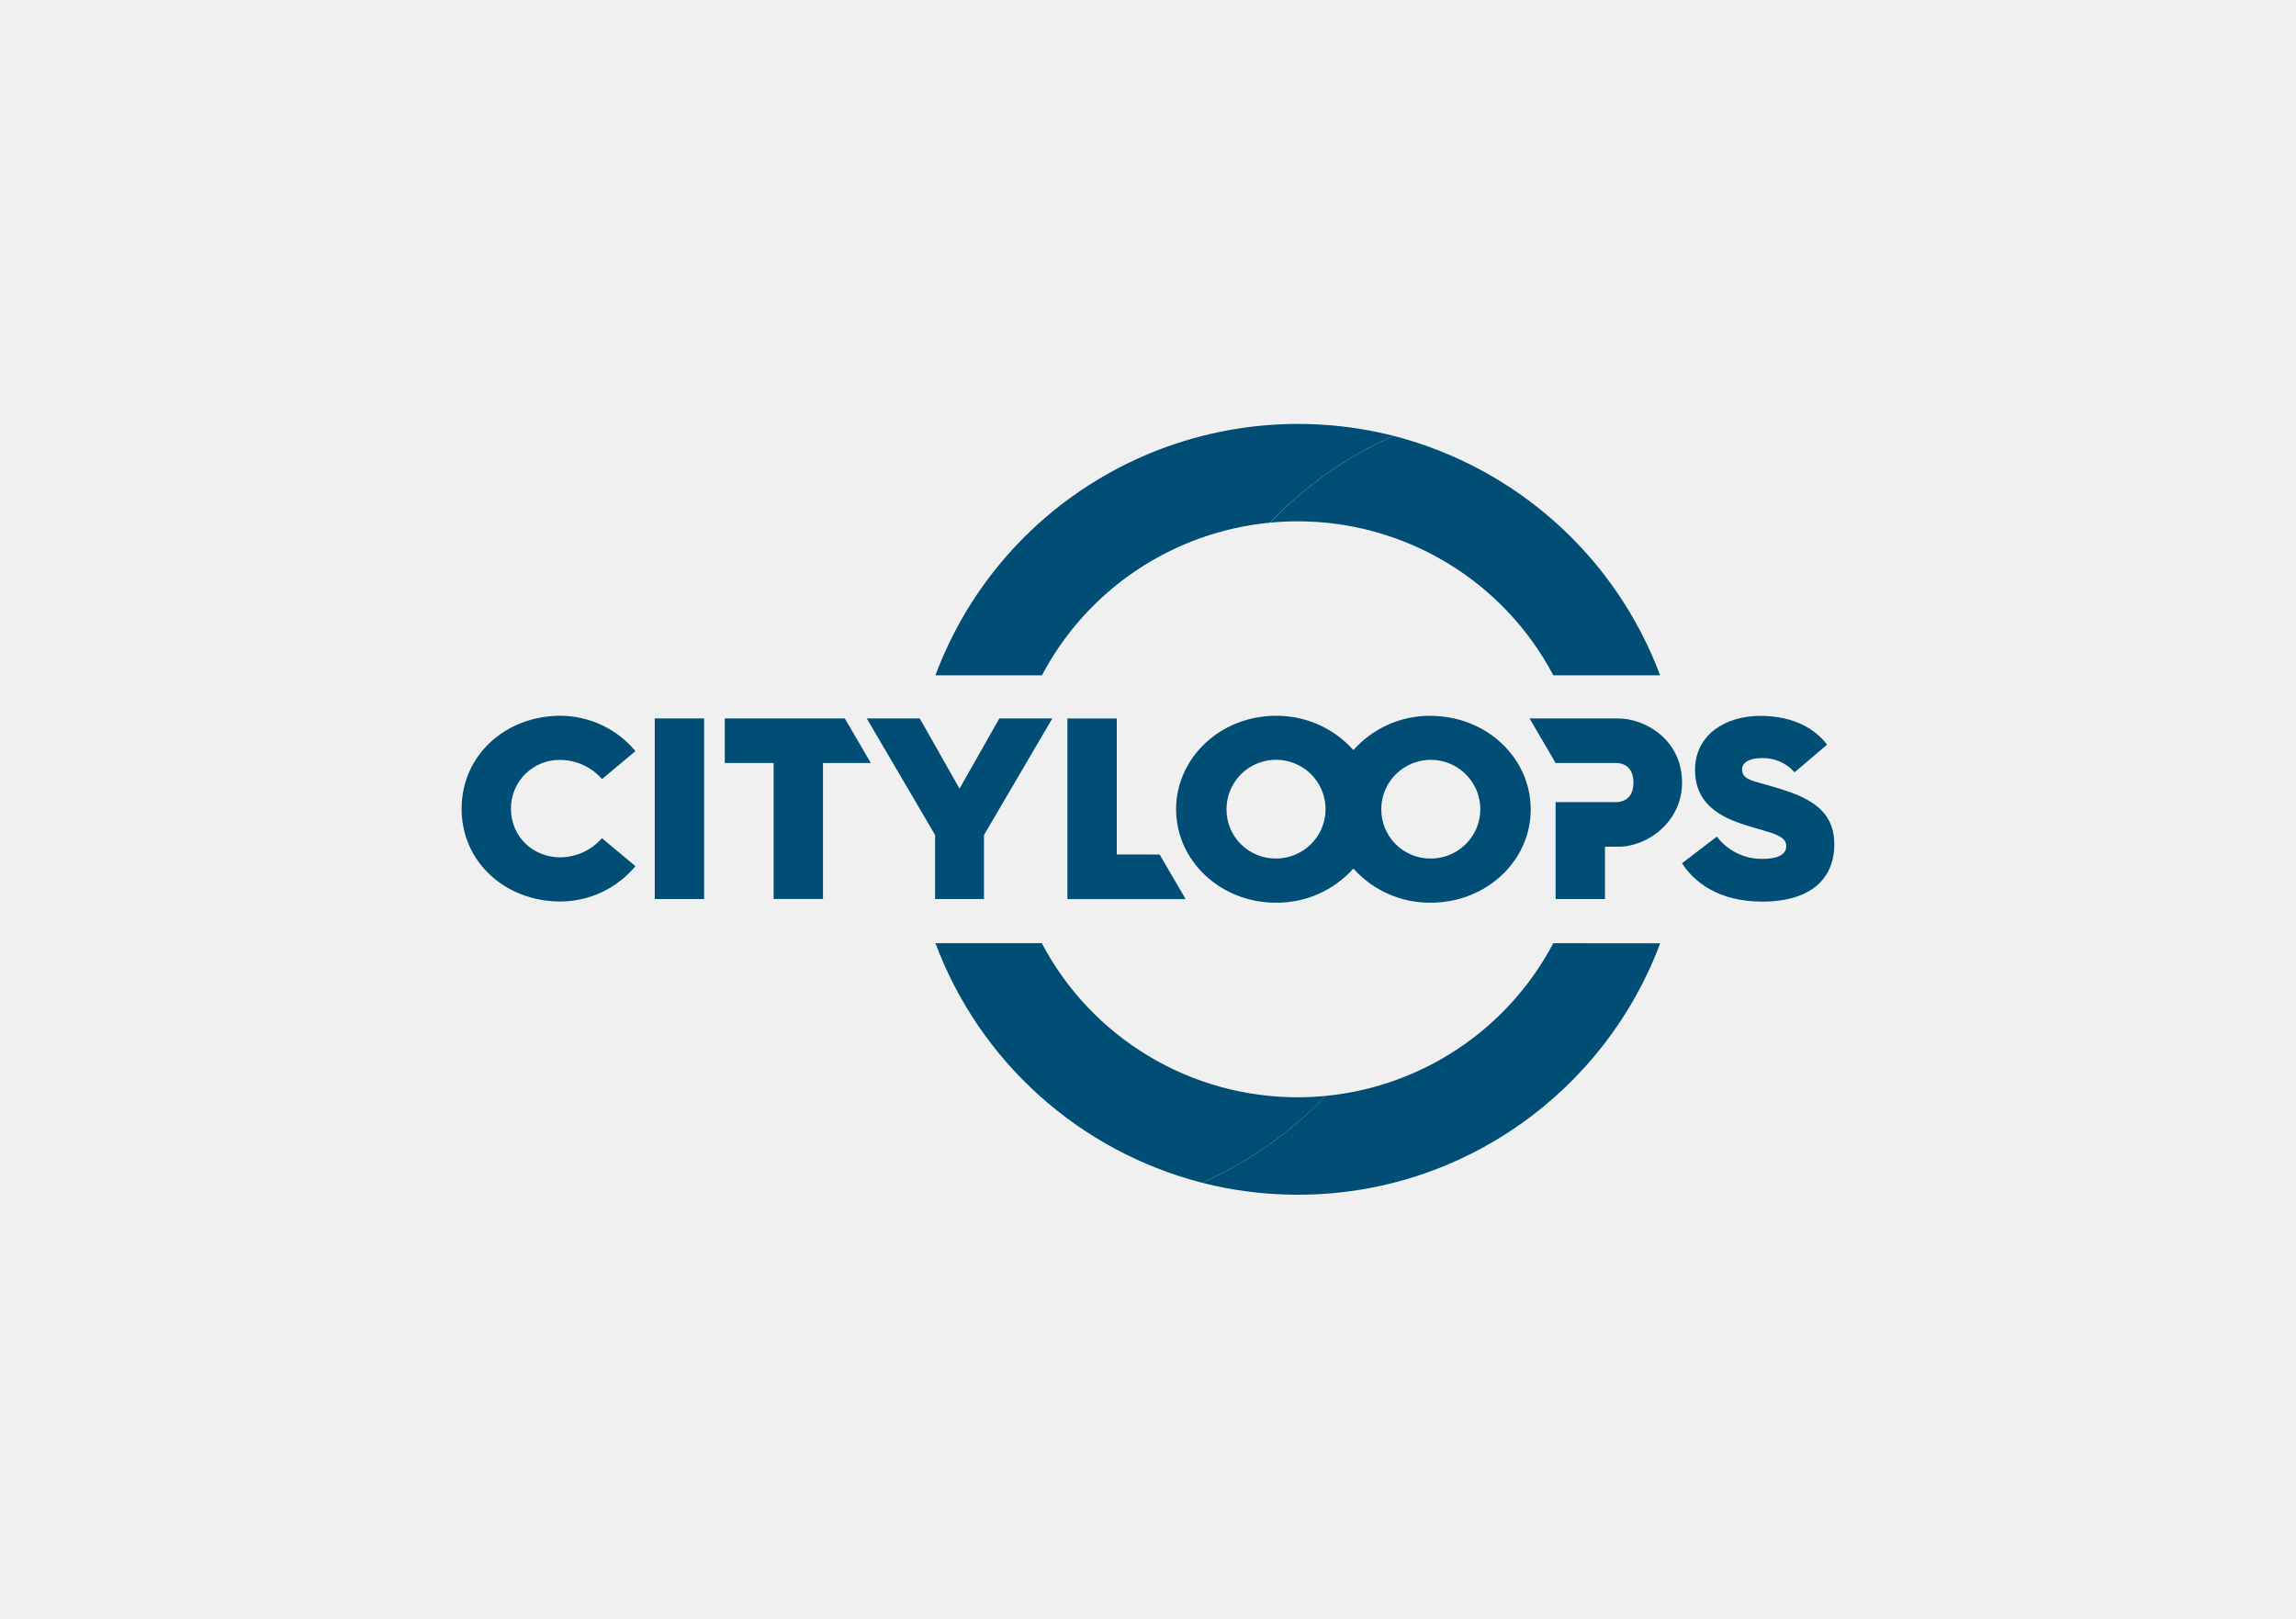
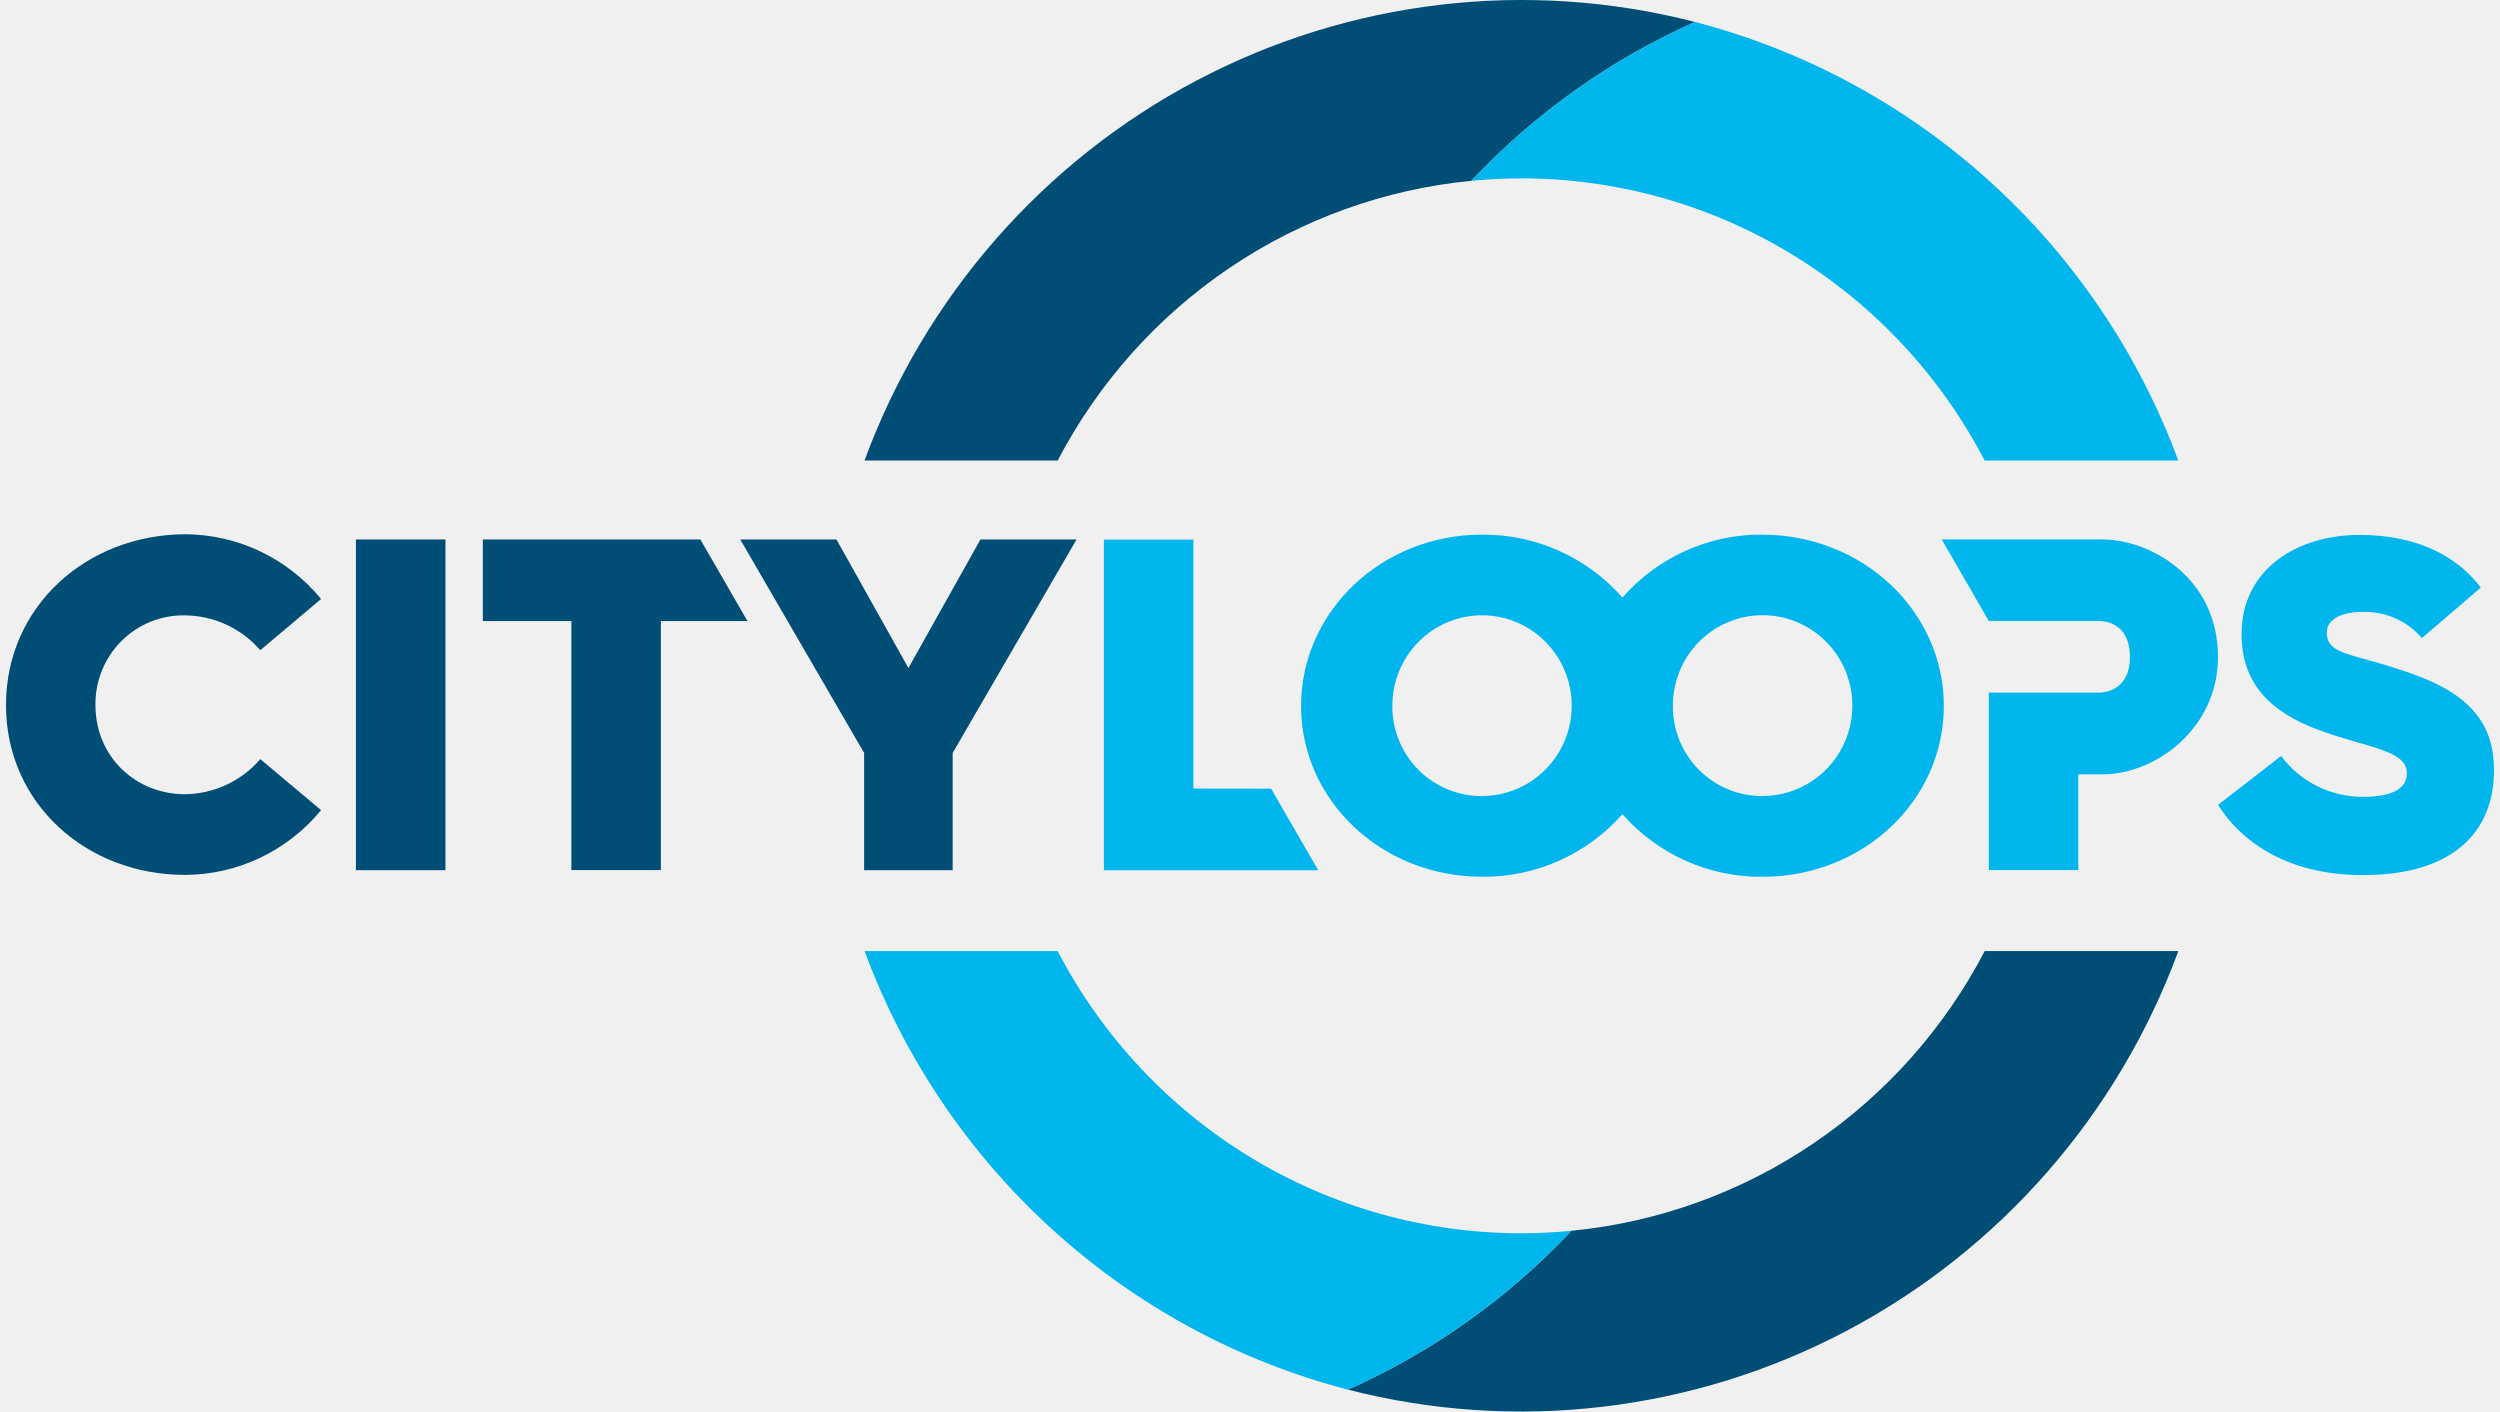
- <svg xmlns="http://www.w3.org/2000/svg" width="200" height="141" viewBox="0 0 200 141" fill="none">
-   <path d="M48.816 66.201C49.505 66.207 50.183 66.359 50.808 66.647C51.433 66.935 51.989 67.352 52.439 67.871L55.352 65.433C54.554 64.474 53.555 63.7 52.424 63.168C51.294 62.636 50.059 62.358 48.809 62.354C44.058 62.354 40.209 65.784 40.209 70.457C40.209 75.131 44.056 78.534 48.809 78.534C50.059 78.531 51.294 78.253 52.424 77.721C53.555 77.189 54.554 76.415 55.352 75.455L52.432 73.018C51.981 73.536 51.425 73.953 50.801 74.241C50.176 74.529 49.497 74.681 48.809 74.688C46.434 74.688 44.509 72.904 44.509 70.445C44.505 69.883 44.614 69.325 44.829 68.804C45.044 68.284 45.362 67.812 45.764 67.416C46.165 67.021 46.642 66.709 47.167 66.5C47.691 66.292 48.252 66.19 48.816 66.201ZM57.034 78.319H61.333V62.589H57.034V78.319ZM63.134 62.589V66.471H67.389V78.314H71.689V66.471H75.856L73.592 62.589H63.134ZM87.047 62.589L83.583 68.705L80.12 62.589H75.504L81.457 72.745V78.319H85.712V72.745L91.665 62.589H87.047Z" fill="#004D76" />
-   <path d="M97.279 74.437V62.593H92.979V78.324H103.277L101.013 74.441L97.279 74.437ZM124.624 62.357C123.353 62.345 122.094 62.606 120.932 63.122C119.771 63.638 118.734 64.396 117.892 65.346C117.046 64.395 116.006 63.637 114.841 63.121C113.677 62.606 112.415 62.345 111.14 62.357C106.318 62.357 102.448 66.011 102.448 70.502C102.448 74.993 106.318 78.639 111.14 78.639C112.414 78.651 113.675 78.392 114.839 77.878C116.004 77.365 117.044 76.609 117.892 75.661C118.736 76.608 119.773 77.364 120.935 77.877C122.096 78.391 123.354 78.65 124.624 78.639C129.466 78.639 133.338 75.005 133.338 70.512C133.338 66.019 129.471 62.364 124.624 62.364V62.357ZM111.14 74.792C110.574 74.795 110.013 74.687 109.49 74.472C108.966 74.258 108.491 73.942 108.091 73.543C107.69 73.144 107.374 72.67 107.159 72.148C106.944 71.626 106.835 71.067 106.838 70.502C106.836 69.651 107.087 68.817 107.56 68.108C108.033 67.399 108.707 66.846 109.496 66.519C110.285 66.192 111.153 66.106 111.991 66.271C112.829 66.437 113.599 66.847 114.203 67.449C114.807 68.051 115.218 68.819 115.384 69.654C115.55 70.49 115.464 71.356 115.136 72.142C114.808 72.929 114.253 73.6 113.542 74.072C112.83 74.544 111.995 74.794 111.14 74.792ZM124.624 74.792C124.058 74.795 123.497 74.687 122.974 74.472C122.45 74.258 121.975 73.942 121.574 73.543C121.174 73.144 120.858 72.67 120.643 72.148C120.428 71.626 120.319 71.067 120.322 70.502C120.32 69.651 120.572 68.819 121.045 68.11C121.518 67.402 122.191 66.85 122.979 66.523C123.768 66.196 124.635 66.11 125.473 66.276C126.31 66.442 127.079 66.851 127.683 67.453C128.286 68.055 128.697 68.822 128.863 69.656C129.029 70.491 128.943 71.356 128.616 72.142C128.288 72.928 127.734 73.6 127.023 74.071C126.313 74.543 125.478 74.794 124.624 74.792ZM155.959 69.022C152.994 67.961 151.749 68.141 151.749 67.013C151.749 66.471 152.314 66.042 153.469 66.042C154.007 66.024 154.542 66.126 155.035 66.341C155.529 66.555 155.968 66.877 156.32 67.283L159.151 64.87C158.132 63.536 156.32 62.364 153.31 62.364C150.369 62.364 147.651 63.965 147.651 67.08C147.651 69.472 149.1 70.806 151.295 71.618C153.559 72.475 155.598 72.566 155.598 73.693C155.598 74.484 154.804 74.823 153.493 74.823C152.73 74.828 151.976 74.655 151.292 74.318C150.608 73.98 150.013 73.488 149.554 72.88L146.52 75.204C147.516 76.763 149.62 78.544 153.493 78.544C157.859 78.544 159.783 76.445 159.783 73.558C159.783 71.481 158.767 70.014 155.959 69.022ZM140.973 62.589H133.241L135.505 66.471H140.771C140.952 66.471 142.287 66.471 142.287 68.186C142.287 69.844 140.973 69.879 140.793 69.879H135.505V78.319H139.807V73.762H140.973C143.556 73.762 146.52 71.549 146.52 68.186C146.52 64.396 143.261 62.589 140.973 62.589Z" fill="#004D76" />
-   <path d="M90.76 58.832C92.705 55.143 95.54 51.995 99.011 49.672C102.482 47.35 106.478 45.926 110.639 45.53C113.686 42.325 117.342 39.756 121.394 37.972C113.332 35.922 104.794 36.919 97.426 40.77C90.057 44.622 84.379 51.055 81.483 58.832H90.76Z" fill="#004D76" />
-   <path d="M135.307 58.832H144.61C142.71 53.749 139.606 49.198 135.564 45.567C131.523 41.935 126.661 39.329 121.394 37.972C117.344 39.757 113.691 42.326 110.646 45.53C111.435 45.454 112.231 45.414 113.039 45.414C117.624 45.414 122.123 46.665 126.048 49.03C129.973 51.395 133.175 54.784 135.307 58.832Z" fill="#004D76" />
-   <path d="M135.307 82.165C133.364 85.851 130.533 88.997 127.067 91.32C123.601 93.642 119.611 95.07 115.454 95.472C112.41 98.679 108.756 101.25 104.705 103.036C107.43 103.731 110.232 104.082 113.046 104.08C127.499 104.08 139.85 94.951 144.615 82.175L135.307 82.165Z" fill="#004D76" />
-   <path d="M90.748 82.165H81.483C83.383 87.251 86.486 91.805 90.529 95.438C94.572 99.072 99.435 101.678 104.705 103.036C108.756 101.25 112.41 98.679 115.455 95.472C114.659 95.548 113.853 95.591 113.036 95.591C108.446 95.594 103.943 94.344 100.014 91.977C96.086 89.611 92.881 86.218 90.748 82.165Z" fill="#004D76" />
+ <svg xmlns="http://www.w3.org/2000/svg" width="209" height="118" viewBox="0 0 209 118" fill="none">
+   <g clip-path="url(#clip0)">
+     <path d="M15.464 51.444C16.659 51.454 17.838 51.718 18.923 52.221C20.009 52.723 20.977 53.452 21.762 54.358L26.841 50.075C25.454 48.388 23.716 47.029 21.75 46.093C19.784 45.158 17.638 44.67 15.464 44.663C7.195 44.701 0.5 50.733 0.5 58.942C0.5 67.151 7.195 73.141 15.464 73.141C17.638 73.134 19.784 72.646 21.75 71.711C23.716 70.775 25.454 69.416 26.841 67.729L21.762 63.462C20.978 64.373 20.012 65.106 18.926 65.611C17.84 66.117 16.66 66.385 15.464 66.397C11.331 66.397 7.98 63.263 7.98 58.942C7.967 57.95 8.152 56.966 8.524 56.048C8.896 55.129 9.448 54.296 10.146 53.596C10.844 52.897 11.674 52.346 12.588 51.977C13.502 51.607 14.48 51.426 15.464 51.444ZM29.754 72.746H37.239V45.1H29.754V72.746ZM40.367 45.1V51.923H47.768V72.737H55.248V51.923H62.488L58.55 45.1H40.367ZM81.965 45.1L75.944 55.849L69.927 45.1H61.885L72.241 62.946V72.746H79.643V62.946L89.999 45.1H81.965Z" fill="#004D76" />
+     <path d="M99.768 65.923V45.109H92.284V72.754H110.203L106.265 65.932L99.768 65.923ZM147.334 44.693C145.124 44.677 142.936 45.138 140.918 46.046C138.9 46.953 137.098 48.286 135.635 49.955C134.164 48.283 132.355 46.949 130.329 46.042C128.303 45.135 126.107 44.676 123.89 44.697C115.501 44.697 108.769 51.124 108.769 59.017C108.769 66.91 115.501 73.296 123.89 73.296C126.105 73.319 128.299 72.865 130.325 71.963C132.35 71.061 134.161 69.733 135.635 68.067C137.103 69.731 138.907 71.059 140.928 71.962C142.948 72.865 145.137 73.321 147.346 73.3C155.773 73.3 162.505 66.914 162.505 59.021C162.505 51.129 155.76 44.701 147.334 44.701V44.693ZM123.878 66.548C122.894 66.553 121.919 66.362 121.009 65.985C120.099 65.609 119.272 65.054 118.576 64.353C117.881 63.652 117.33 62.82 116.956 61.903C116.582 60.986 116.392 60.004 116.398 59.013C116.394 57.517 116.831 56.053 117.653 54.807C118.476 53.562 119.647 52.59 121.018 52.016C122.39 51.441 123.9 51.29 125.356 51.581C126.813 51.872 128.152 52.592 129.202 53.65C130.252 54.708 130.967 56.056 131.256 57.523C131.544 58.991 131.394 60.512 130.824 61.893C130.254 63.275 129.289 64.454 128.052 65.283C126.816 66.112 125.363 66.552 123.878 66.548ZM147.334 66.548C146.35 66.554 145.374 66.363 144.464 65.987C143.553 65.61 142.726 65.055 142.03 64.355C141.334 63.654 140.783 62.821 140.409 61.904C140.034 60.987 139.844 60.004 139.85 59.013C139.845 57.516 140.282 56.051 141.104 54.804C141.927 53.557 143.098 52.584 144.47 52.009C145.842 51.434 147.353 51.282 148.811 51.572C150.269 51.863 151.609 52.583 152.66 53.641C153.711 54.699 154.427 56.048 154.716 57.517C155.005 58.985 154.855 60.507 154.285 61.89C153.714 63.272 152.749 64.453 151.512 65.282C150.274 66.111 148.82 66.552 147.334 66.548ZM201.842 56.395C196.685 54.53 194.52 54.85 194.52 52.864C194.52 51.915 195.503 51.158 197.512 51.158C198.448 51.126 199.379 51.306 200.237 51.684C201.095 52.062 201.858 52.629 202.471 53.343L207.397 49.122C205.624 46.782 202.475 44.718 197.239 44.718C192.119 44.718 187.395 47.536 187.395 53.01C187.395 57.215 189.912 59.554 193.734 60.982C197.673 62.489 201.214 62.647 201.214 64.633C201.214 66.019 199.834 66.614 197.553 66.614C196.226 66.623 194.915 66.32 193.726 65.728C192.536 65.136 191.5 64.272 190.701 63.205L185.424 67.289C187.155 70.024 190.821 73.158 197.553 73.158C205.153 73.158 208.5 69.47 208.5 64.391C208.5 60.728 206.715 58.151 201.842 56.403V56.395ZM175.778 45.092H162.327L166.265 51.915H175.423C175.737 51.915 178.06 51.915 178.06 54.925C178.06 57.839 175.778 57.901 175.46 57.901H166.265V72.738H173.745V64.733H175.778C180.266 64.733 185.424 60.845 185.424 54.933C185.424 48.289 179.754 45.101 175.778 45.101V45.092Z" fill="#00B6ED" />
+     <path d="M88.424 38.498C91.809 32.015 96.743 26.484 102.78 22.402C108.817 18.32 115.768 15.815 123.006 15.115C128.302 9.484 134.657 4.97 141.701 1.836C127.677 -1.773 112.823 -0.023 100.004 6.746C87.184 13.516 77.306 24.827 72.274 38.498H88.424Z" fill="#004D76" />
+     <path d="M165.918 38.498H182.105C178.797 29.562 173.397 21.563 166.363 15.18C159.328 8.798 150.868 4.22 141.701 1.836C134.657 4.97 128.302 9.484 123.006 15.115C124.378 14.986 125.766 14.911 127.171 14.911C135.151 14.911 142.979 17.108 149.808 21.265C156.637 25.422 162.208 31.382 165.918 38.498Z" fill="#00B6ED" />
+     <path d="M165.922 79.511C162.542 85.99 157.614 91.52 151.583 95.602C145.552 99.684 138.607 102.19 131.374 102.893C126.079 108.525 119.725 113.039 112.682 116.173C126.706 119.776 141.558 118.025 154.377 111.256C167.195 104.487 177.074 93.179 182.109 79.511H165.922Z" fill="#004D76" />
+     <path d="M88.42 79.511H72.278C75.587 88.446 80.988 96.444 88.022 102.827C95.057 109.21 103.516 113.788 112.682 116.173C119.725 113.039 126.079 108.525 131.374 102.893C129.99 103.027 128.589 103.102 127.171 103.102C119.19 103.103 111.361 100.906 104.531 96.748C97.701 92.59 92.129 86.629 88.42 79.511Z" fill="#00B6ED" />
+   </g>
+   <defs>
+     <clipPath id="clip0">
+       <rect width="208" height="118" fill="white" transform="translate(0.5)" />
+     </clipPath>
+   </defs>
</svg>
